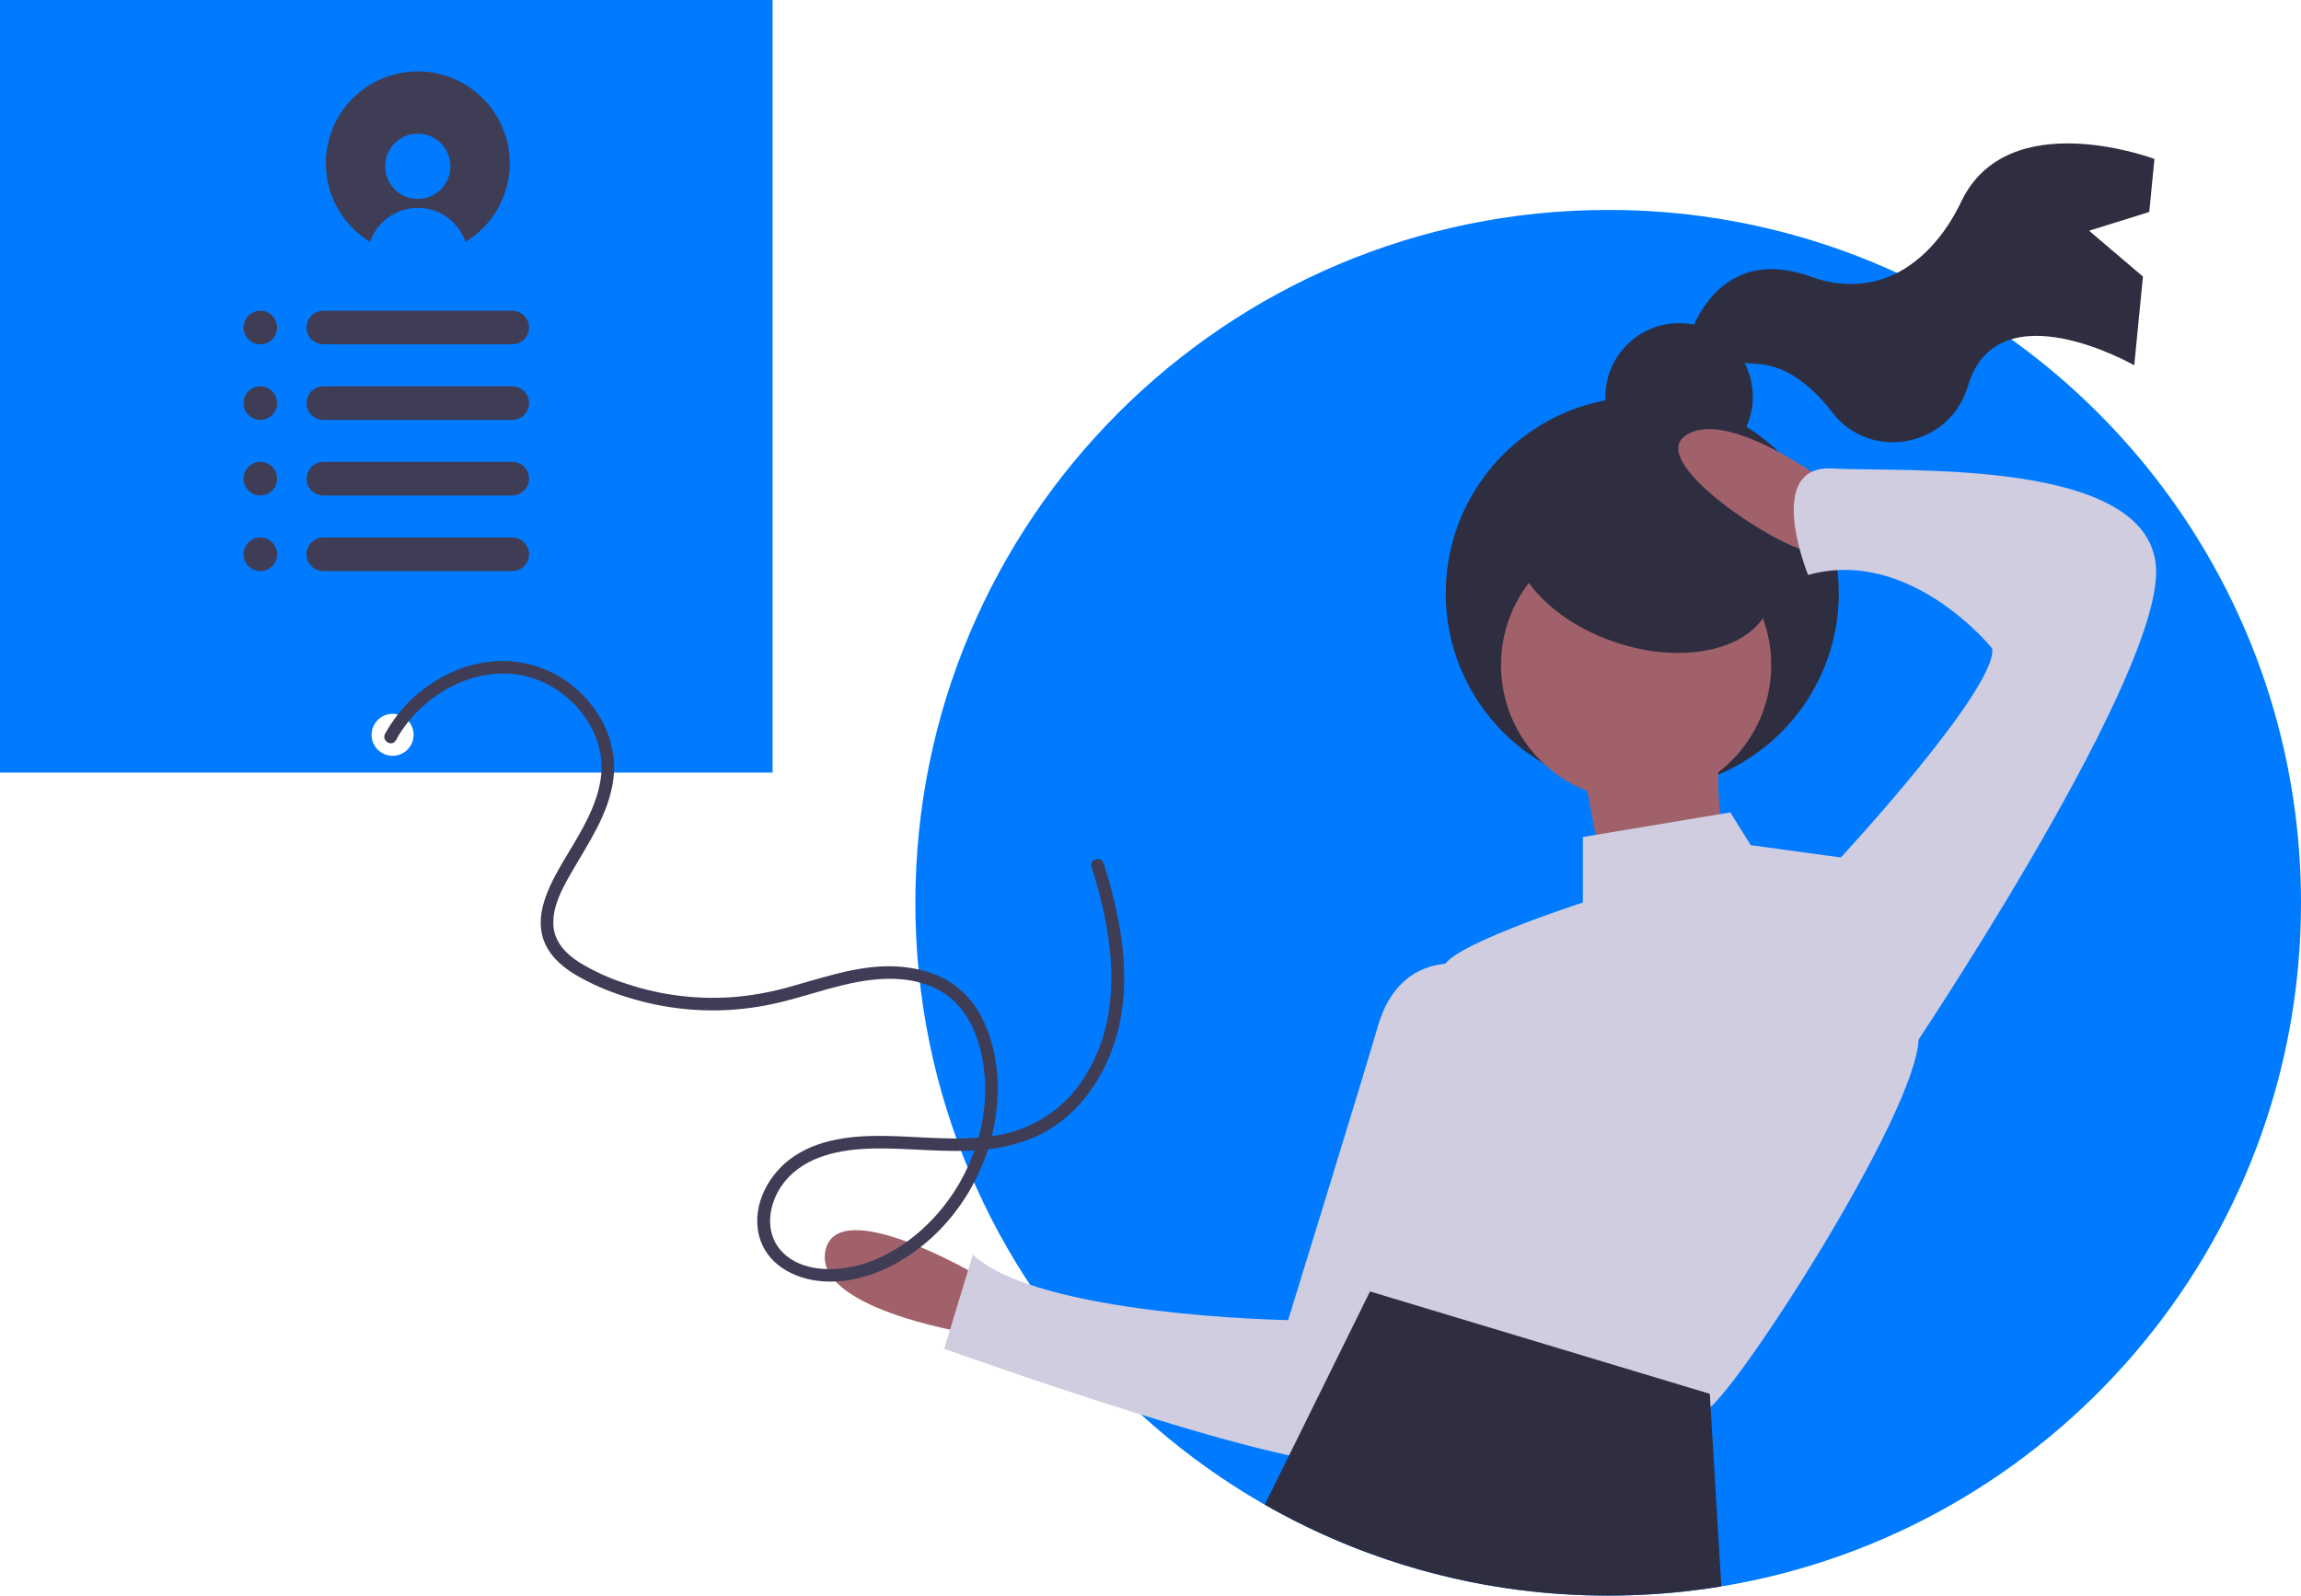
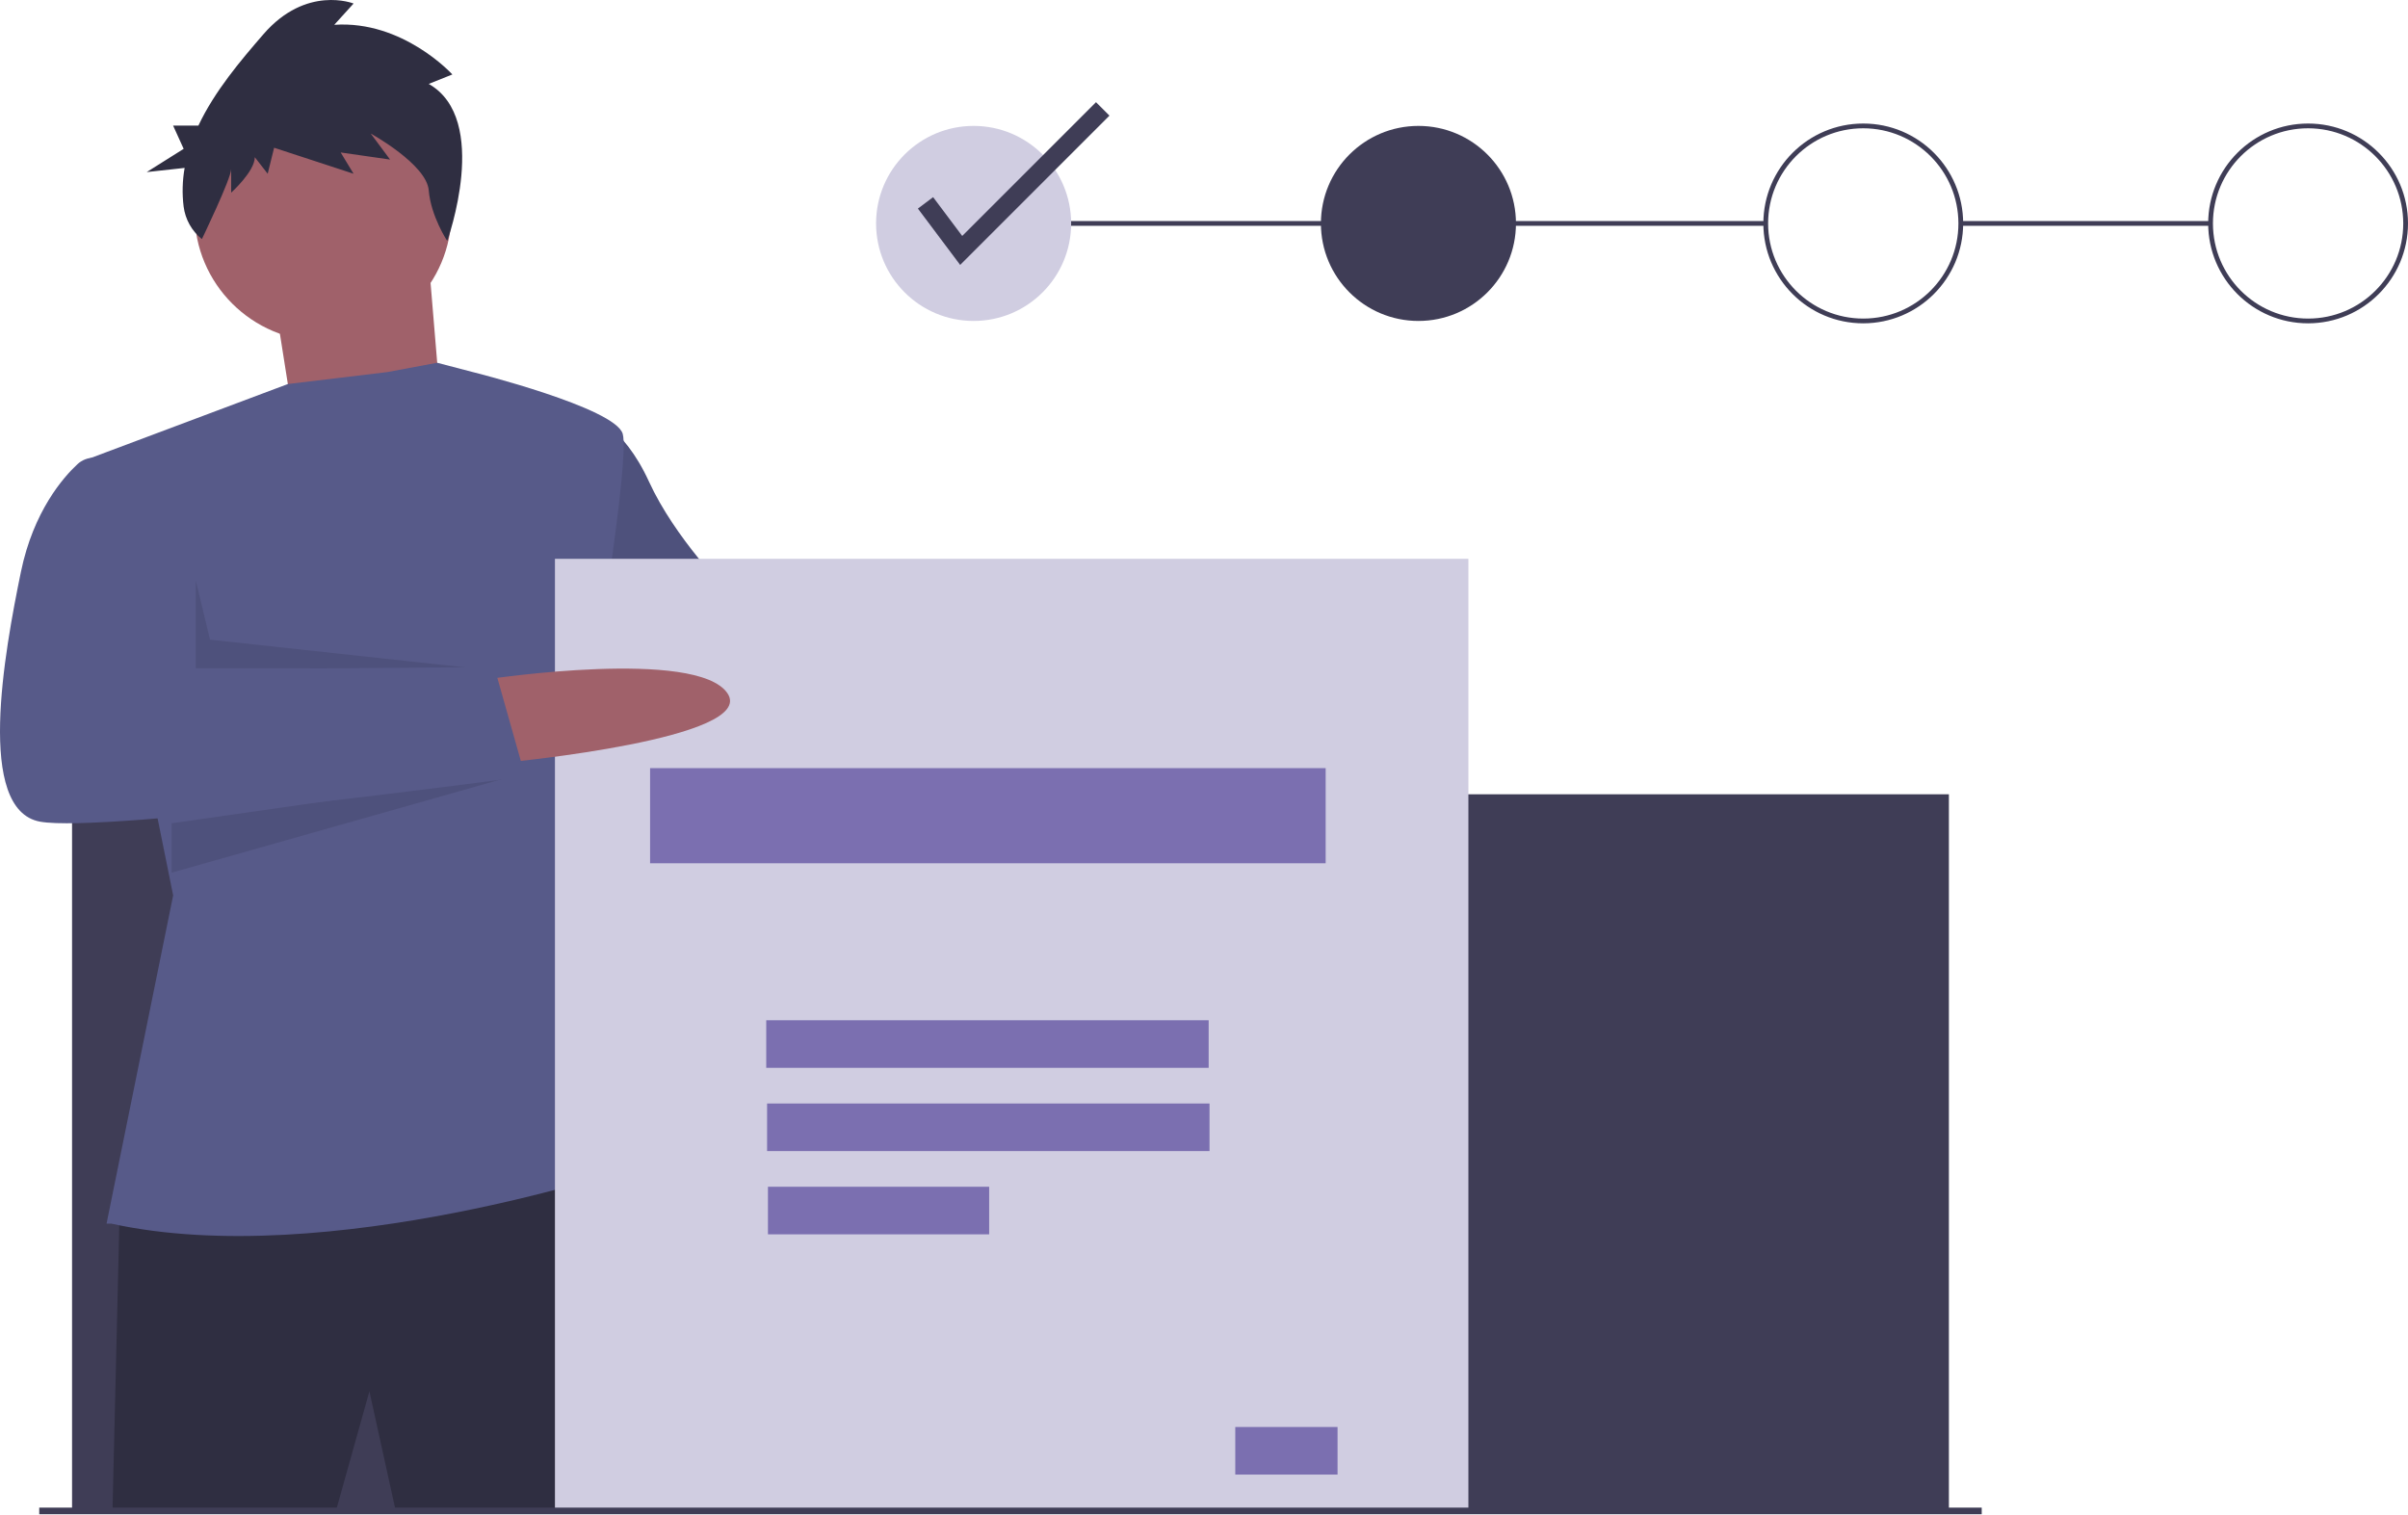
- <svg xmlns="http://www.w3.org/2000/svg" id="b41acc08-8e22-4855-9573-a5b5d021adc0" data-name="Layer 1" width="1096" height="760" viewBox="0 0 1096 760">
-   <path d="M52,70V438H420V70ZM239,430a10,10,0,1,1,10-10A10,10,0,0,1,239,430Z" transform="translate(-52 -70)" fill="#007bff" />
-   <path d="M1148,500c0,163.89-119.49,299.89-276.1,325.62A332.438,332.438,0,0,1,818,830,329.93,329.93,0,0,1,488,500c0-182.25,147.75-330,330-330a328.485,328.485,0,0,1,192.01,61.6C1093.56,291.46,1148,389.37,1148,500Z" transform="translate(-52 -70)" fill="#007bff" />
-   <path d="M1047.068,179.894l28.66-8.936,2.473-25.241s-69.708-26.332-91.994,20.244c-7.869,16.445-17.786,26.322-27.325,32.218-13.138,8.122-29.333,9.075-43.841,3.776-48.311-17.644-59.688,32.531-59.688,32.531s4.176,7.142,33.956,8.899c14.82.874,26.947,12.027,35.391,23.011,18.081,23.521,55.22,16.723,64.339-11.508q.22-.683.434-1.382c14.246-46.667,79.101-9.511,79.101-9.511l4.14-42.268Z" transform="translate(-52 -70)" fill="#2f2e41" />
-   <circle cx="799.784" cy="189.022" r="35.103" fill="#2f2e41" />
-   <circle cx="782.232" cy="282.63" r="93.608" fill="#2f2e41" />
-   <circle cx="779.307" cy="316.757" r="64.355" fill="#a0616a" />
-   <path d="M805.955,435.511l11.701,62.405,58.505-7.801s-9.751-48.754-3.9-62.405Z" transform="translate(-52 -70)" fill="#a0616a" />
-   <path d="M517.332,677.331s-66.305-39.003-72.156-11.701S511.482,704.633,511.482,704.633Z" transform="translate(-52 -70)" fill="#a0616a" />
-   <path d="M921.014,299s-46.804-35.103-66.305-21.452,52.654,58.505,60.455,54.604S921.014,299,921.014,299Z" transform="translate(-52 -70)" fill="#a0616a" />
-   <path d="M876.161,456.963l-70.206,11.701v31.203s-66.305,21.452-66.305,31.203-17.551,46.804-17.551,46.804-42.903,31.203-7.801,68.255c0,0,13.651,21.452,3.9,23.402s-31.203,7.801-21.452,15.601S852.759,745.586,864.46,741.686,965.868,599.325,965.868,564.222s-37.053-85.807-37.053-85.807l-42.903-5.85Z" transform="translate(-52 -70)" fill="#d0cde1" />
-   <path d="M745.5,529.119s-27.302-3.9-37.053,29.252-42.903,140.411-42.903,140.411-118.96-1.95-150.162-31.203l-13.651,44.854s179.414,64.355,195.016,52.654,83.857-200.866,83.857-200.866Z" transform="translate(-52 -70)" fill="#d0cde1" />
-   <path d="M922.965,484.265l5.85-5.85s74.106-79.956,72.156-99.458c0,0-39.003-48.754-87.757-35.103,0,0-21.452-52.654,11.701-50.704S1080.927,287.3,1078.977,343.854,960.018,573.973,960.018,573.973Z" transform="translate(-52 -70)" fill="#d0cde1" />
-   <path d="M871.9,825.62A332.438,332.438,0,0,1,818,830a328.467,328.467,0,0,1-163.57-43.33l11.59-23.47,36.89-74.76,1.64-3.31,26.87,8.1,134.99,40.66.37,6.23Z" transform="translate(-52 -70)" fill="#2f2e41" />
-   <ellipse cx="834.232" cy="337.029" rx="40.953" ry="64.355" transform="translate(194.4392 948.2267) rotate(-71.20833)" fill="#2f2e41" />
-   <path d="M240.597,422.556c13.552-24.831,46.012-40.554,72.566-26.382,11.952,6.379,21.453,17.663,24.469,31,3.504,15.493-3.875,30.266-11.488,43.282-4.132,7.065-8.66,13.986-12.08,21.438-3.541,7.717-6.072,16.636-3.406,25.031,2.402,7.563,8.418,13.064,15.008,17.107a111.826,111.826,0,0,0,23.061,10.295,135.742,135.742,0,0,0,51.485,6.661,140.795,140.795,0,0,0,25.66-4.148c8.943-2.28,17.719-5.17,26.677-7.395,14.956-3.715,32.009-5.562,46.191,1.903,13.778,7.252,19.944,22.419,21.851,37.175,3.522,27.246-7.281,55.52-26.786,74.602-9.358,9.154-21.134,16.717-33.96,19.811-11.191,2.7-25.561,2.527-34.467-5.839-9.938-9.337-7.605-24.309.293-34.16,10.075-12.569,27.143-15.588,42.374-15.894,17.326-.348,34.636,2.232,51.952.628a79.798,79.798,0,0,0,24.568-5.926,62.258,62.258,0,0,0,18.515-12.529c10.69-10.386,17.896-24.222,21.485-38.608,4.317-17.301,3.376-35.482.025-52.859a238.357,238.357,0,0,0-6.888-26.507c-1.157-3.67-6.952-2.102-5.786,1.595,10.32,32.724,16.074,70.563-3.865,100.946a60.107,60.107,0,0,1-35.943,25.873c-17.257,4.289-35.365,2.169-52.909,1.531-16.682-.607-34.997.048-49.299,9.764-11.731,7.969-19.936,23.127-16.39,37.437,3.419,13.8,16.681,20.797,29.945,21.878,13.917,1.134,27.612-3.537,39.299-10.841,24.313-15.193,40.479-41.913,43.862-70.242,1.763-14.761-.031-30.661-6.725-44.059a43.133,43.133,0,0,0-15.847-17.661c-6.81-4.175-14.676-6.23-22.576-6.957-17.948-1.653-35.192,4.509-52.218,9.223a144.792,144.792,0,0,1-26.628,5.083,132.984,132.984,0,0,1-26.272-.428,129.362,129.362,0,0,1-25.457-5.65,101.892,101.892,0,0,1-23.108-10.447c-6.385-4.083-11.907-9.931-12.221-17.895-.341-8.641,4.016-16.724,8.16-24.009,8.187-14.391,18.297-28.467,20.435-45.314,1.87-14.737-4.06-29.262-14.298-39.773A53.771,53.771,0,0,0,290.128,384.809c-15.193.435-29.74,7.042-40.915,17.189A67.358,67.358,0,0,0,235.417,419.528c-1.851,3.391,3.328,6.422,5.181,3.028Z" transform="translate(-52 -70)" fill="#3f3d56" />
-   <path d="M251,104a43.796,43.796,0,0,0-23.098,81.004c.127.079.262.147.39.225a23.993,23.993,0,0,1,45.415,0c.128-.078.263-.146.39-.225A43.796,43.796,0,0,0,251,104Zm0,60.746a15.54,15.54,0,1,1,15.54-15.54A15.54,15.54,0,0,1,251,164.746Z" transform="translate(-52 -70)" fill="#3f3d56" />
-   <circle cx="124" cy="156" r="8" fill="#3f3d56" />
-   <circle cx="124" cy="192" r="8" fill="#3f3d56" />
-   <circle cx="124" cy="228" r="8" fill="#3f3d56" />
-   <circle cx="124" cy="264" r="8" fill="#3f3d56" />
-   <rect x="146" y="220" width="106" height="16" rx="8" fill="#3f3d56" />
-   <rect x="146" y="256" width="106" height="16" rx="8" fill="#3f3d56" />
-   <rect x="146" y="184" width="106" height="16" rx="8" fill="#3f3d56" />
-   <rect x="146" y="148" width="106" height="16" rx="8" fill="#3f3d56" />
+ <svg xmlns="http://www.w3.org/2000/svg" id="e4efdc2f-150c-4196-a68d-a8467dcc9971" data-name="Layer 1" width="1012.293" height="636.613" viewBox="0 0 1012.293 636.613">
+   <path d="M472.647,398.128s83,4,88,33-97,3-97,3Z" transform="translate(-93.85347 -131.6937)" fill="#a0616a" />
+   <path d="M341.647,306.128s14,4,25,28,33,46,33,46l89,17-15,45-85-11-53-30Z" transform="translate(-93.85347 -131.6937)" fill="#575a89" />
+   <path d="M341.647,306.128s14,4,25,28,33,46,33,46l89,17-15,45-85-11-53-30Z" transform="translate(-93.85347 -131.6937)" opacity="0.1" />
+   <rect x="824.293" y="92.934" width="105" height="2" fill="#3f3d56" />
+   <rect x="409.293" y="92.934" width="333" height="2" fill="#3f3d56" />
+   <rect x="30.293" y="333.934" width="789" height="301" fill="#3f3d56" />
+   <polygon points="115.793 128.434 124.793 185.434 186.793 188.434 179.793 104.434 115.793 128.434" fill="#a0616a" />
+   <path d="M144.147,640.628l-3,126h94l14-50,11,50h98s2-144-9-145S144.147,640.628,144.147,640.628Z" transform="translate(-93.85347 -131.6937)" fill="#2f2e41" />
+   <circle cx="135.793" cy="89.434" r="54" fill="#a0616a" />
+   <path d="M138.647,646.128l28-138-37-183,85.214-31.976,41.786-5.024,21.007-3.921,14.993,3.921s60,15,63,26-12,101-12,101l-14,74,31,133s-129,44-220,24Z" transform="translate(-93.85347 -131.6937)" fill="#575a89" />
+   <polygon points="82.293 243.934 82.293 280.934 200.285 281.095 88.293 268.934 82.293 243.934" opacity="0.1" />
+   <polygon points="72.159 346.12 220.293 324.934 72.159 366.89 72.159 346.12" opacity="0.1" />
+   <polygon points="307.293 248.934 291.412 306.159 318.293 250.822 307.293 248.934" opacity="0.1" />
+   <path d="M274.087,166.972l9.93-3.975s-20.763-22.859-49.65-20.871l8.125-8.945s-19.86-7.951-37.915,12.92c-9.491,10.971-20.472,23.868-27.318,38.395H166.625l4.438,9.773-15.534,9.773,15.945-1.755a54.612,54.612,0,0,0-.433,16.21,20.974,20.974,0,0,0,7.68,13.721h0s12.315-25.491,12.315-29.467v9.939s9.93-8.945,9.93-14.908l5.416,6.957,2.708-10.932,33.401,10.932-5.416-8.945,20.763,2.982-8.125-10.932s23.471,12.92,24.374,23.853c.903,10.932,7.773,21.291,7.773,21.291S300.267,181.879,274.087,166.972Z" transform="translate(-93.85347 -131.6937)" fill="#2f2e41" />
+   <rect x="233.293" y="234.934" width="384" height="401" fill="#d0cde1" />
+   <rect x="273.293" y="322.934" width="284" height="40" fill="#7b6fb0" />
+   <rect x="322.116" y="428.934" width="185.994" height="20" fill="#7b6fb0" />
+   <rect x="322.475" y="463.934" width="185.994" height="20" fill="#7b6fb0" />
+   <rect x="322.834" y="498.934" width="92.997" height="20" fill="#7b6fb0" />
+   <rect x="519.293" y="599.934" width="43" height="20" fill="#7b6fb0" />
+   <path d="M299.647,417.128s87-13,100,6-92,29-92,29Z" transform="translate(-93.85347 -131.6937)" fill="#a0616a" />
+   <path d="M139.647,324.128h-6.266a10.215,10.215,0,0,0-6.956,2.707c-5.948,5.523-18.525,19.775-23.778,45.293-7,34-19,100,8,105s204-19,204-19l-13-46-128,1s2-22-2-36S139.647,324.128,139.647,324.128Z" transform="translate(-93.85347 -131.6937)" fill="#575a89" />
+   <circle cx="409.293" cy="93.934" r="41" fill="#d0cde1" />
+   <circle cx="596.293" cy="93.934" r="41" fill="#3f3d56" />
+   <path d="M877.147,267.628a42,42,0,1,1,42-42A42.047,42.047,0,0,1,877.147,267.628Zm0-82a40,40,0,1,0,40,40A40.046,40.046,0,0,0,877.147,185.628Z" transform="translate(-93.85347 -131.6937)" fill="#3f3d56" />
+   <path d="M1064.147,267.628a42,42,0,1,1,42-42A42.047,42.047,0,0,1,1064.147,267.628Zm0-82a40,40,0,1,0,40,40A40.046,40.046,0,0,0,1064.147,185.628Z" transform="translate(-93.85347 -131.6937)" fill="#3f3d56" />
+   <polygon points="403.641 111.377 385.873 87.688 392.273 82.887 404.506 99.197 460.745 42.959 466.401 48.615 403.641 111.377" fill="#3f3d56" />
+   <rect x="16.496" y="633.831" width="816.595" height="2.782" fill="#3f3d56" />
</svg>
